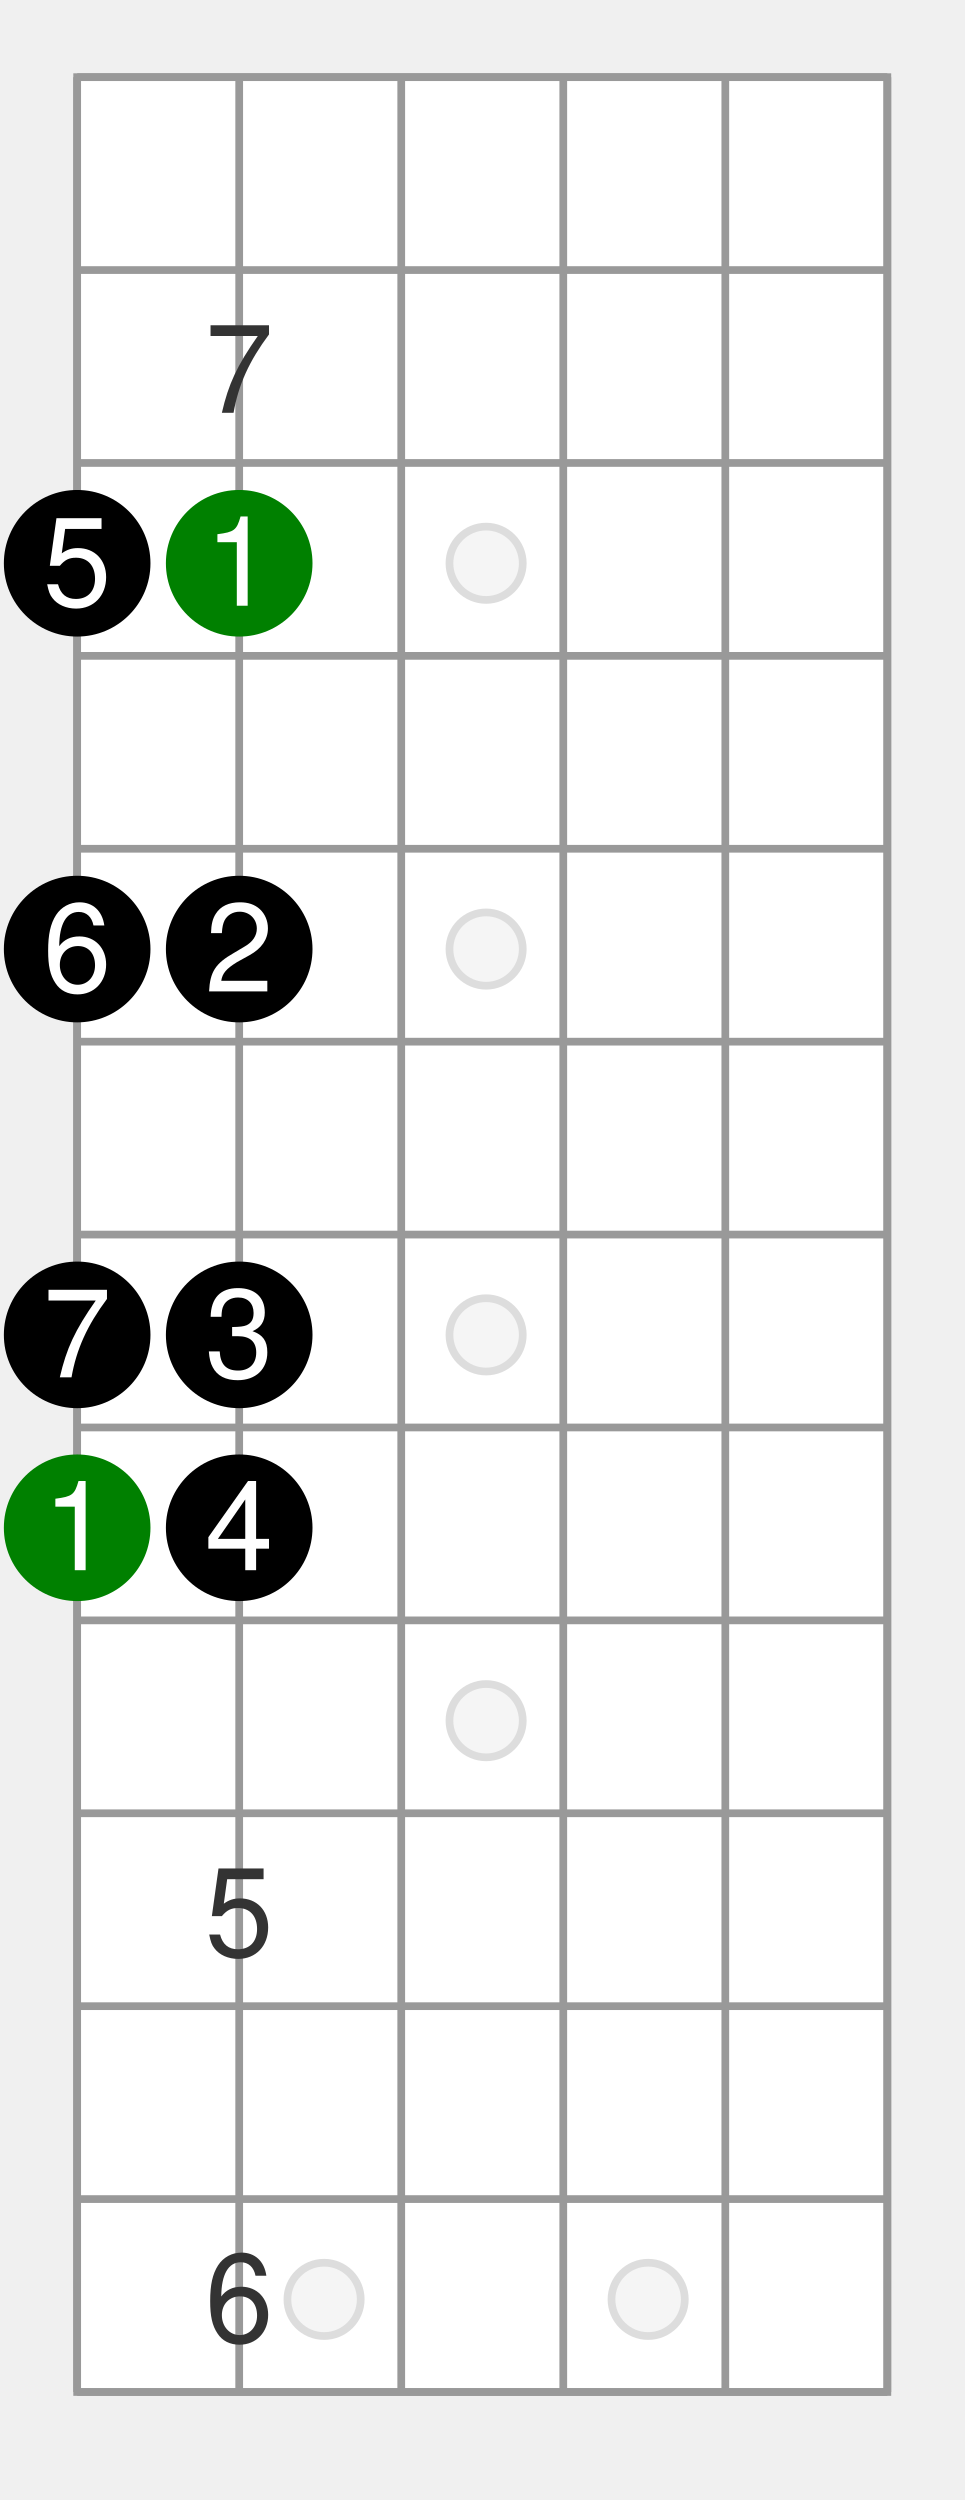
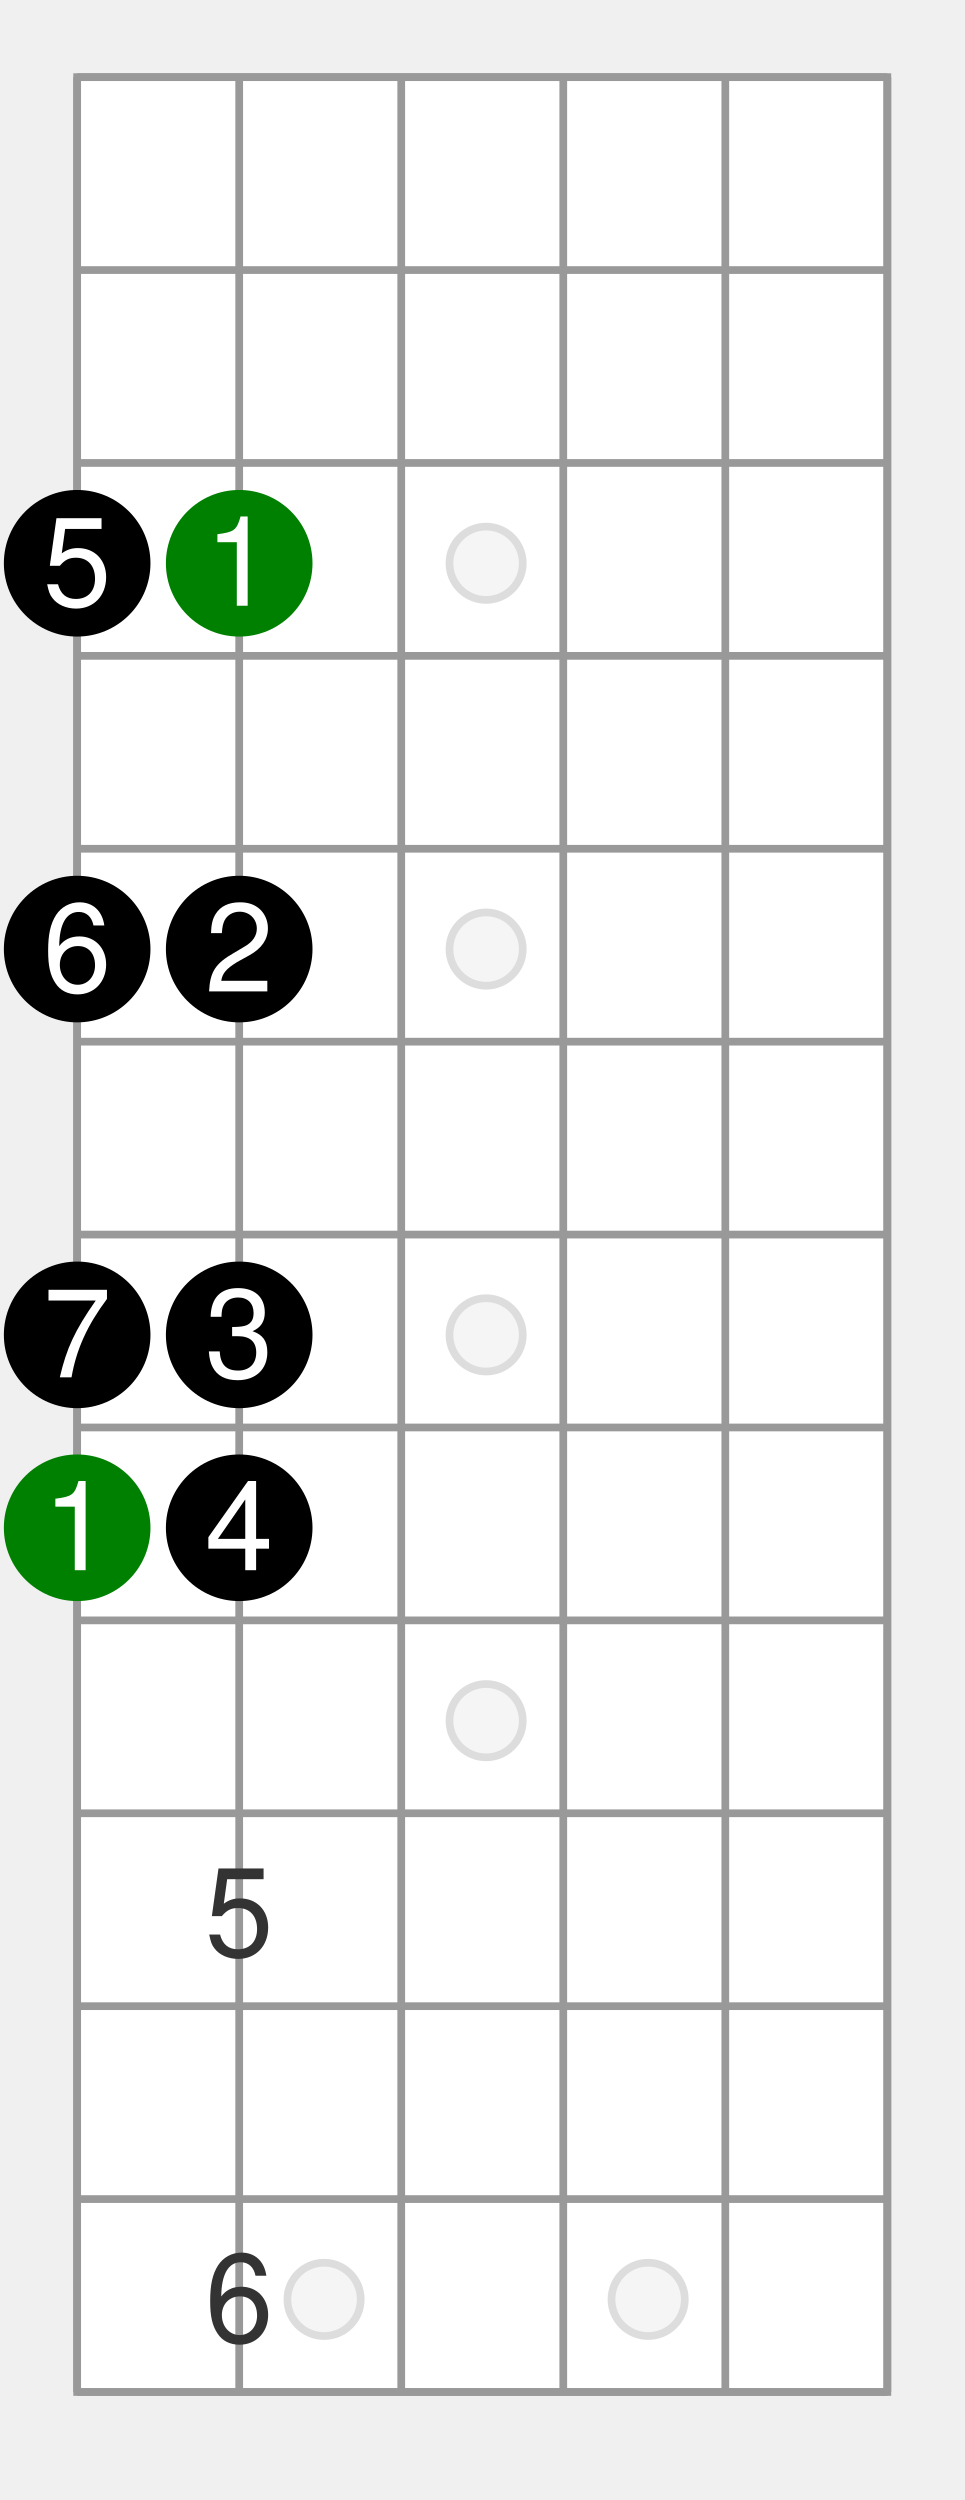
- <svg xmlns="http://www.w3.org/2000/svg" id="diagram-new" class="fbd-diagram" width="100%" viewBox="0 0 125 324" preserveAspectRatio="xMidYMid meet" font-size="16px" data-fbd="{&quot;numStrings&quot;:6,&quot;numFrets&quot;:12,&quot;inlays&quot;:[3,5,7,9,&quot;12:double&quot;],&quot;grid&quot;:[[null,null,&quot;&quot;,null,null,null,null,null],[null,null,null,null,null,null,null,null],[null,null,&quot;7&quot;,null,null,null,null,null],[null,{&quot;dot&quot;:true,&quot;label&quot;:&quot;5&quot;},{&quot;dot&quot;:true,&quot;class&quot;:&quot;fbd-note-root&quot;,&quot;label&quot;:&quot;1&quot;},null,null,null,null,null],[null,null,null,null,null,null,null,null],[null,{&quot;dot&quot;:true,&quot;label&quot;:&quot;6&quot;},{&quot;dot&quot;:true,&quot;label&quot;:&quot;2&quot;},null,null,null,null,null],[null,null,null,null,null,null,null,null],[null,{&quot;dot&quot;:true,&quot;label&quot;:&quot;7&quot;},{&quot;dot&quot;:true,&quot;label&quot;:&quot;3&quot;},null,null,null,null,null],[null,{&quot;dot&quot;:true,&quot;class&quot;:&quot;fbd-note-root&quot;,&quot;label&quot;:&quot;1&quot;},{&quot;dot&quot;:true,&quot;label&quot;:&quot;4&quot;},null,null,null,null,null],[null,null,null,null,null,null,null,null],[null,null,&quot;5&quot;],[null],[null,null,&quot;6&quot;]]}">
+ <svg xmlns="http://www.w3.org/2000/svg" id="diagram-new" class="fbd-diagram" width="100%" viewBox="0 0 125 324" preserveAspectRatio="xMidYMid meet" font-size="16px" data-fbd="{&quot;numStrings&quot;:6,&quot;numFrets&quot;:12,&quot;inlays&quot;:[3,5,7,9,&quot;12:double&quot;],&quot;grid&quot;:[[null,null,&quot;&quot;,null,null,null,null,null],[null,null,null,null,null,null,null,null],[null,null,&quot;&quot;,null,null,null,null,null],[null,{&quot;dot&quot;:true,&quot;label&quot;:&quot;5&quot;},{&quot;dot&quot;:true,&quot;class&quot;:&quot;fbd-note-root&quot;,&quot;label&quot;:&quot;1&quot;},null,null,null,null,null],[null,null,null,null,null,null,null,null],[null,{&quot;dot&quot;:true,&quot;label&quot;:&quot;6&quot;},{&quot;dot&quot;:true,&quot;label&quot;:&quot;2&quot;},null,null,null,null,null],[null,null,null,null,null,null,null,null],[null,{&quot;dot&quot;:true,&quot;label&quot;:&quot;7&quot;},{&quot;dot&quot;:true,&quot;label&quot;:&quot;3&quot;},null,null,null,null,null],[null,{&quot;dot&quot;:true,&quot;class&quot;:&quot;fbd-note-root&quot;,&quot;label&quot;:&quot;1&quot;},{&quot;dot&quot;:true,&quot;label&quot;:&quot;4&quot;},null,null,null,null,null],[null,null,null,null,null,null,null,null],[null,null,&quot;5&quot;],[null],[null,null,&quot;6&quot;]]}">
  <style type="text/css">/*  */
 .fbd-grid { stroke: #999; } .fbd-grid-background { fill: #fff; } .fbd-diagram { font-family: "Helvetica Neue",Helvetica,Arial,sans-serif; font-weight: 500; } .fbd-inlays { fill: #f5f5f5; stroke: #ddd; } .fbd-positions text { fill: #333; text-anchor: middle; } .fbd-positions circle + text { fill: #fff; } .fbd-dots { fill: #000; stroke: none; } .fbd-note-footer { font-size: 75%; text-anchor: middle; fill: #000; } .fbd-note-root circle { fill: green; } .fbd-note-optional circle { fill: #fff; stroke: #999; stroke-dasharray: 5,2; } .fbd-note-optional circle + text { fill: #666; } .fbd-note-chromatic circle { fill: #fcc; } .fbd-note-chromatic circle + text { fill: #000; }
/*  */
</style>
  <g class="fbd-grid">
    <rect class="fbd-grid-background" x="10" y="10" width="105" height="300" />
    <path class="fbd-frets" d=" M10 10 h105 M10 35 h105 M10 60 h105 M10 85 h105 M10 110 h105 M10 135 h105 M10 160 h105 M10 185 h105 M10 210 h105 M10 235 h105 M10 260 h105 M10 285 h105 M10 310 h105" />
    <path class="fbd-strings" d=" M10 10 v300 M31 10 v300 M52 10 v300 M73 10 v300 M94 10 v300 M115 10 v300" />
  </g>
  <g class="fbd-inlays">
    <circle cx="63" cy="73" r="4.75" />
    <circle cx="63" cy="123" r="4.75" />
    <circle cx="63" cy="173" r="4.75" />
    <circle cx="63" cy="223" r="4.75" />
    <circle cx="42" cy="298" r="4.75" />
    <circle cx="84" cy="298" r="4.75" />
  </g>
  <g class="fbd-positions">
-     <g class="fbd-pos-2-2">
-       <text x="31" y="53.5">7</text>
-     </g>
    <g class="fbd-pos-1-3">
      <circle cx="10" cy="73" r="9.5" />
      <text x="10" y="78.5">5</text>
    </g>
    <g class="fbd-pos-2-3 fbd-note-root">
      <circle cx="31" cy="73" r="9.5" />
      <text x="31" y="78.5">1</text>
    </g>
    <g class="fbd-pos-1-5">
      <circle cx="10" cy="123" r="9.5" />
      <text x="10" y="128.5">6</text>
    </g>
    <g class="fbd-pos-2-5">
      <circle cx="31" cy="123" r="9.5" />
      <text x="31" y="128.5">2</text>
    </g>
    <g class="fbd-pos-1-7">
      <circle cx="10" cy="173" r="9.5" />
      <text x="10" y="178.5">7</text>
    </g>
    <g class="fbd-pos-2-7">
      <circle cx="31" cy="173" r="9.5" />
      <text x="31" y="178.5">3</text>
    </g>
    <g class="fbd-pos-1-8 fbd-note-root">
      <circle cx="10" cy="198" r="9.5" />
      <text x="10" y="203.5">1</text>
    </g>
    <g class="fbd-pos-2-8">
      <circle cx="31" cy="198" r="9.5" />
      <text x="31" y="203.5">4</text>
    </g>
    <g class="fbd-pos-2-10">
      <text x="31" y="253.5">5</text>
    </g>
    <g class="fbd-pos-2-12">
      <text x="31" y="303.5">6</text>
    </g>
  </g>
</svg>
